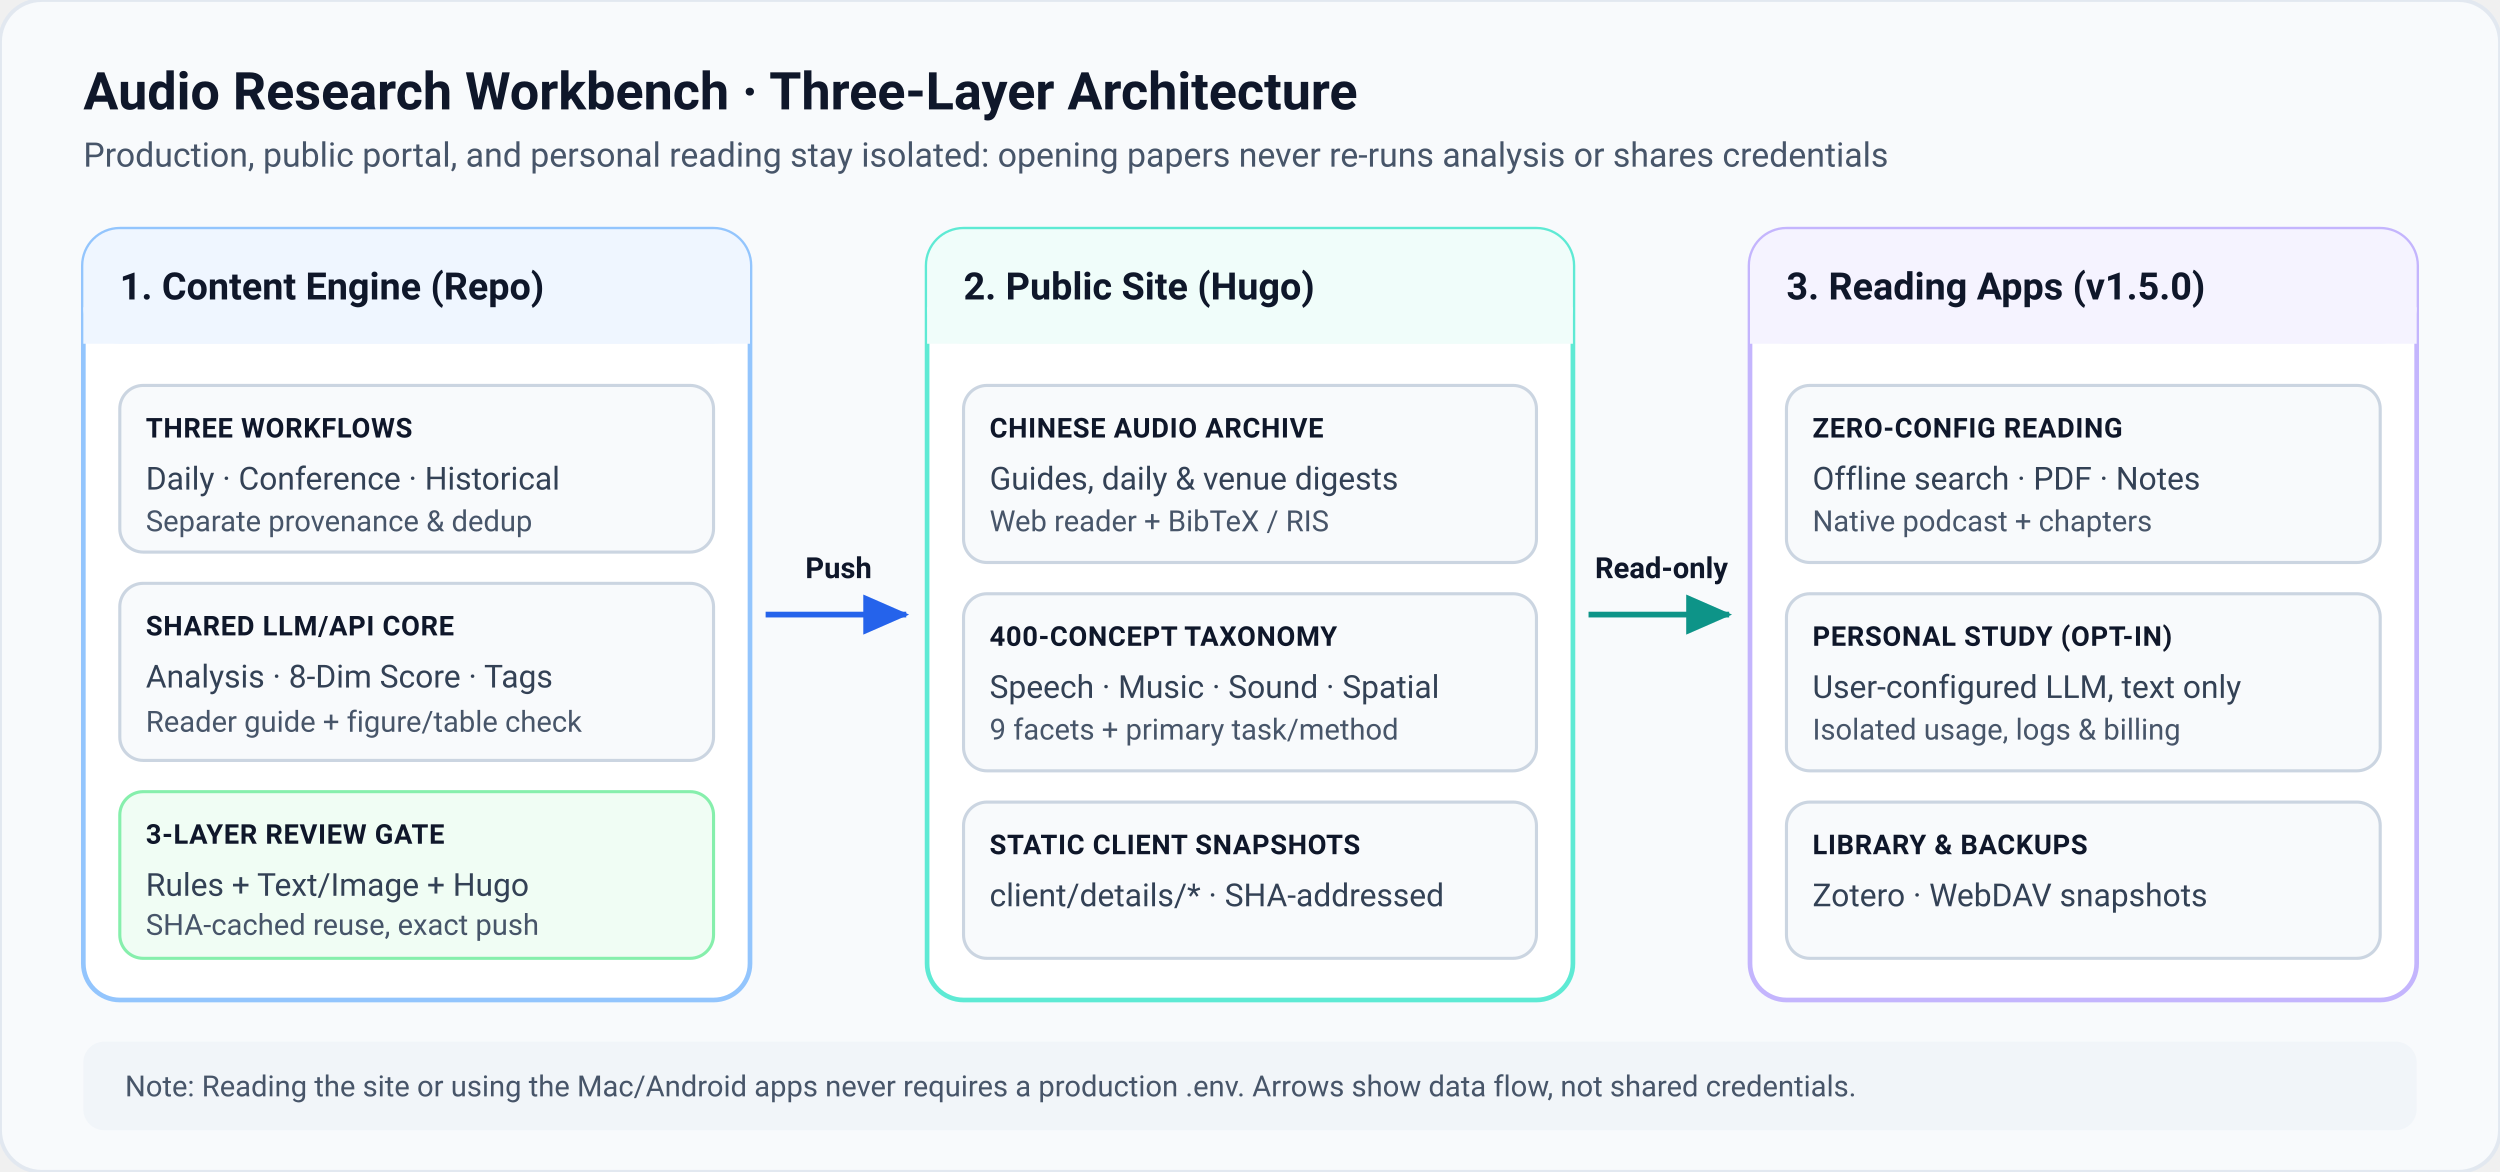
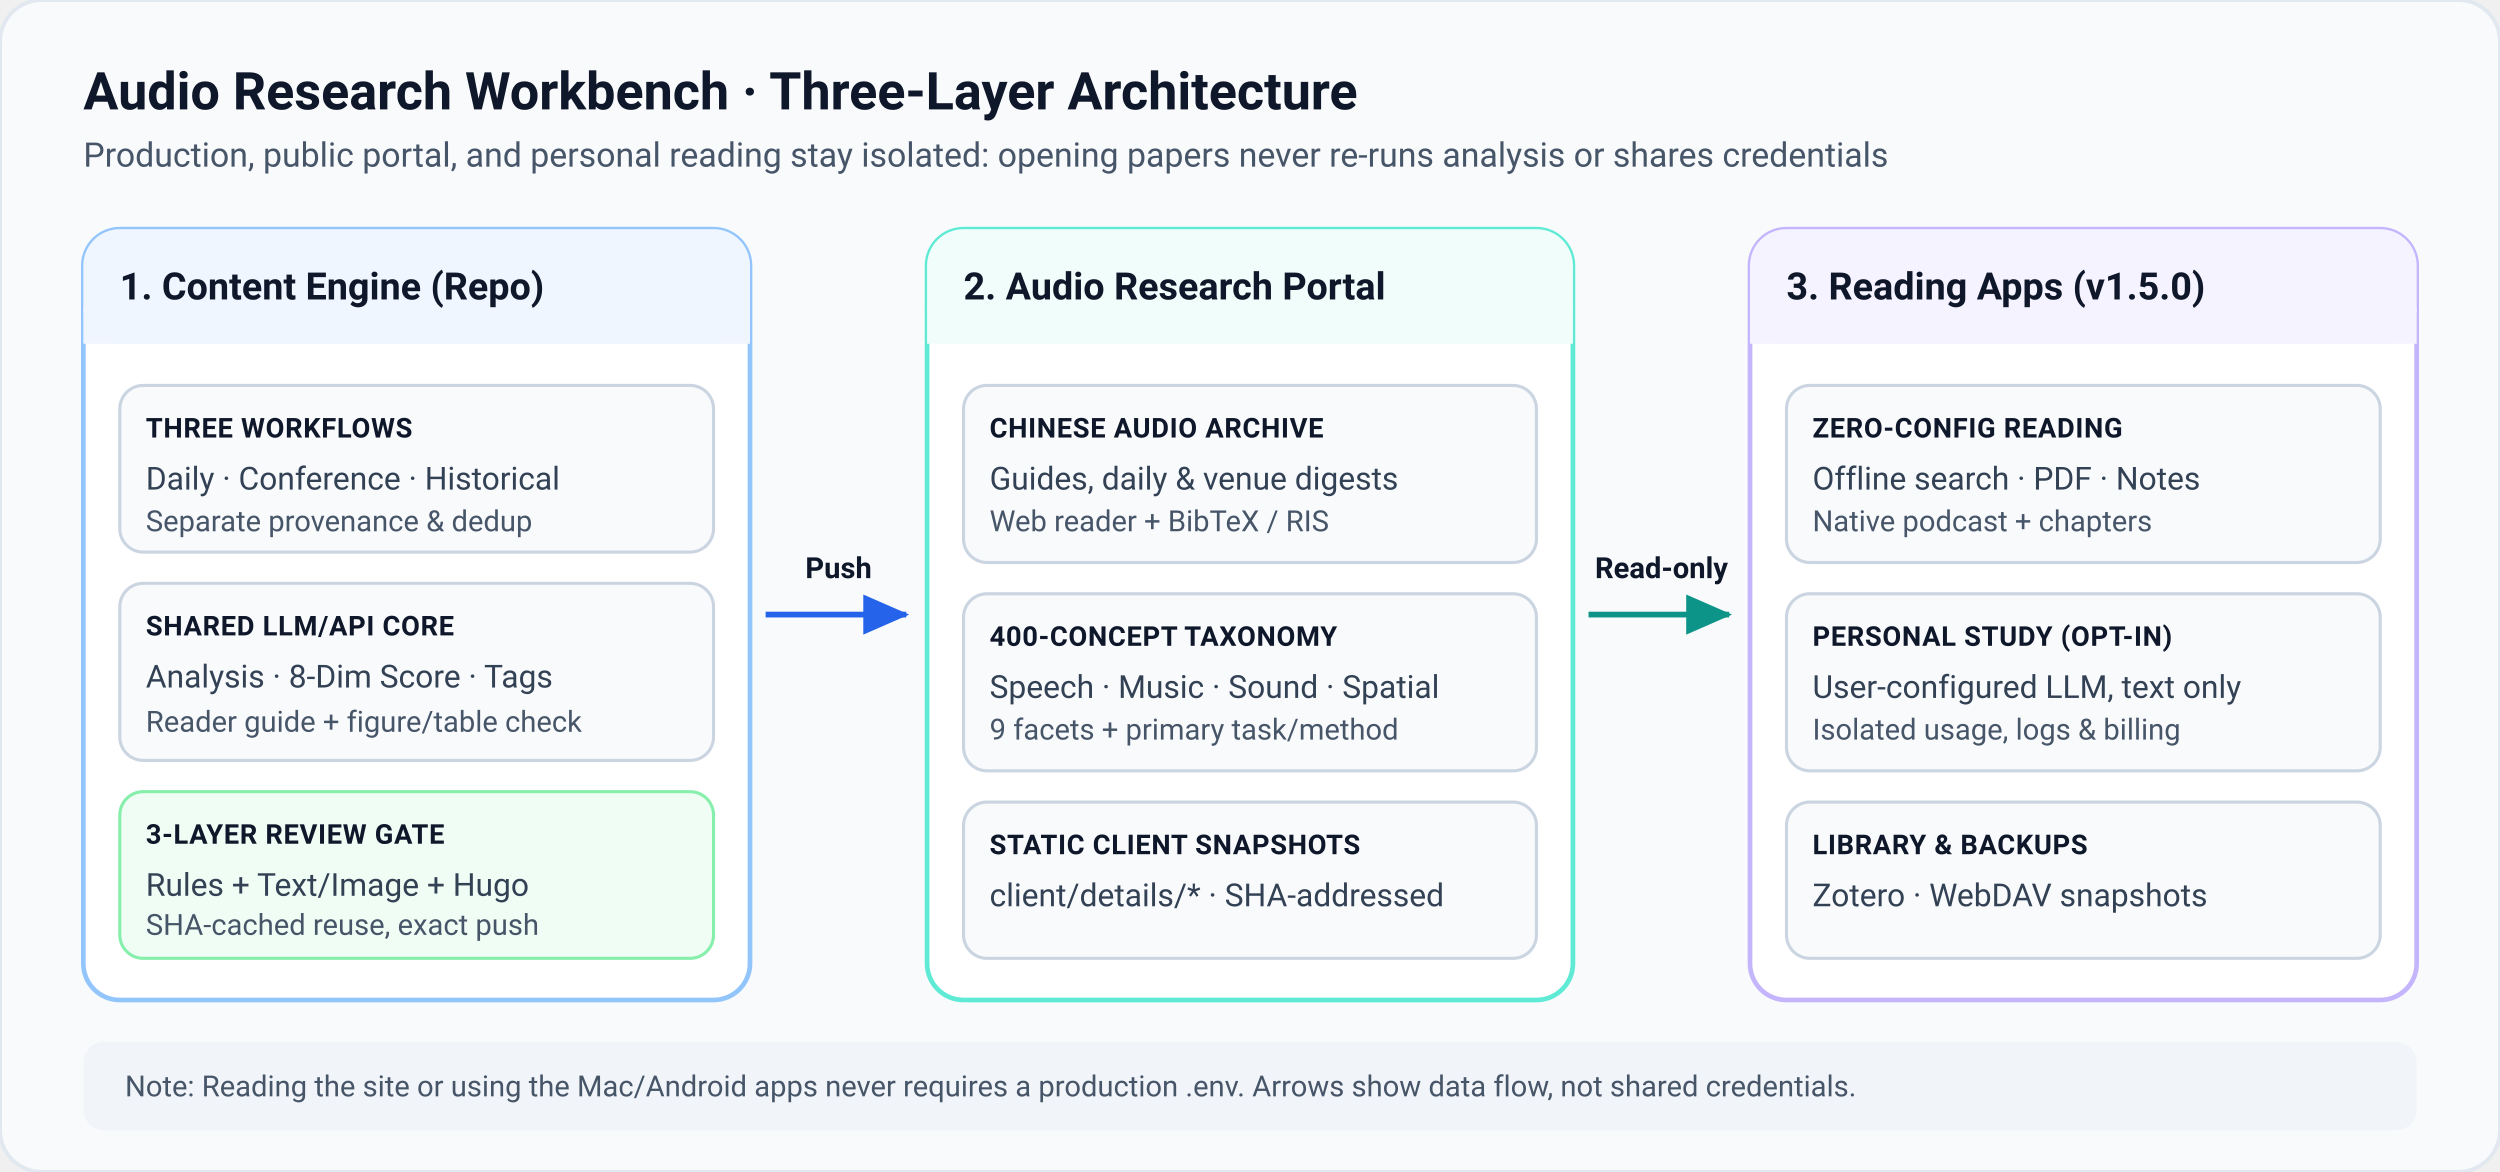
<svg xmlns="http://www.w3.org/2000/svg" width="960" height="450" viewBox="0 0 960 450" role="img" aria-labelledby="title desc">
  <defs>
    <style>
      text { font-family: -apple-system, BlinkMacSystemFont, "Segoe UI", Roboto, Helvetica, Arial, sans-serif; fill: #0f172a; }
      .t-main { font-size: 20px; font-weight: 700; }
      .t-sub { font-size: 13px; fill: #475569; }
      .t-badge { font-size: 10.5px; font-weight: 700; letter-spacing: 0.25px; }
      .t-card { font-size: 14.5px; font-weight: 700; }
      .t-item { font-size: 12.2px; fill: #334155; }
      .t-small { font-size: 11.2px; fill: #475569; }
      .t-edge { font-size: 11.2px; font-weight: 700; }
      .line-solid { fill: none; stroke: #2563eb; stroke-width: 2.2; marker-end: url(#arr-blue); }
      .line-teal { fill: none; stroke: #0d9488; stroke-width: 2.2; marker-end: url(#arr-teal); }
    </style>
    <marker id="arr-blue" markerWidth="9" markerHeight="9" refX="7.5" refY="4.5" orient="auto">
      <path d="M0,1 L8,4.5 L0,8 Z" fill="#2563eb" />
    </marker>
    <marker id="arr-teal" markerWidth="9" markerHeight="9" refX="7.5" refY="4.5" orient="auto">
      <path d="M0,1 L8,4.5 L0,8 Z" fill="#0d9488" />
    </marker>
  </defs>
  <rect width="960" height="450" rx="16" fill="#f8fafc" stroke="#e2e8f0" stroke-width="1.5" />
  <text x="32" y="42" class="t-main">Audio Research Workbench · Three-Layer Architecture</text>
  <text x="32" y="64" class="t-sub">Production, public portal, and personal reading stay isolated: opening papers never re-runs analysis or shares credentials</text>
  <rect x="32" y="88" width="256" height="296" rx="14" fill="#ffffff" stroke="#93c5fd" stroke-width="1.8" />
  <rect x="32" y="88" width="256" height="44" rx="14" fill="#eff6ff" />
  <rect x="32" y="118" width="256" height="14" fill="#eff6ff" />
  <text x="46" y="115" class="t-card" fill="#1d4ed8">1. Content Engine (Repo)</text>
  <rect x="46" y="148" width="228" height="64" rx="9" fill="#f8fafc" stroke="#cbd5e1" stroke-width="1.2" />
  <text x="56" y="168" class="t-badge" fill="#1e40af">THREE WORKFLOWS</text>
  <text x="56" y="188" class="t-item">Daily · Conference · Historical</text>
  <text x="56" y="204" class="t-small">Separate provenance &amp; dedup</text>
  <rect x="46" y="224" width="228" height="68" rx="9" fill="#f8fafc" stroke="#cbd5e1" stroke-width="1.2" />
  <text x="56" y="244" class="t-badge" fill="#1e40af">SHARED LLM/API CORE</text>
  <text x="56" y="264" class="t-item">Analysis · 8-Dim Score · Tags</text>
  <text x="56" y="281" class="t-small">Reader guide + figure/table check</text>
  <rect x="46" y="304" width="228" height="64" rx="9" fill="#f0fdf4" stroke="#86efac" stroke-width="1.2" />
  <text x="56" y="324" class="t-badge" fill="#15803d">3-LAYER REVIEW GATE</text>
  <text x="56" y="344" class="t-item">Rules + Text/Image + Hugo</text>
  <text x="56" y="359" class="t-small">SHA-cached reuse, exact push</text>
  <path d="M294 236 H348" class="line-solid" />
  <text x="322" y="222" text-anchor="middle" class="t-edge" fill="#1d4ed8">Push</text>
  <rect x="356" y="88" width="248" height="296" rx="14" fill="#ffffff" stroke="#5eead4" stroke-width="1.8" />
  <rect x="356" y="88" width="248" height="44" rx="14" fill="#f0fdfa" />
  <rect x="356" y="118" width="248" height="14" fill="#f0fdfa" />
-   <text x="370" y="115" class="t-card" fill="#0f766e">2. Public Site (Hugo)</text>
+   <text x="370" y="115" class="t-card" fill="#0f766e">2. Audio Research Portal</text>
  <rect x="370" y="148" width="220" height="68" rx="9" fill="#f8fafc" stroke="#cbd5e1" stroke-width="1.2" />
  <text x="380" y="168" class="t-badge" fill="#0f766e">CHINESE AUDIO ARCHIVE</text>
  <text x="380" y="188" class="t-item">Guides, daily &amp; venue digests</text>
  <text x="380" y="204" class="t-small">Web reader + BibTeX / RIS</text>
  <rect x="370" y="228" width="220" height="68" rx="9" fill="#f8fafc" stroke="#cbd5e1" stroke-width="1.2" />
  <text x="380" y="248" class="t-badge" fill="#0f766e">400-CONCEPT TAXONOMY</text>
  <text x="380" y="268" class="t-item">Speech · Music · Sound · Spatial</text>
  <text x="380" y="284" class="t-small">9 facets + primary task/method</text>
  <rect x="370" y="308" width="220" height="60" rx="9" fill="#f8fafc" stroke="#cbd5e1" stroke-width="1.2" />
  <text x="380" y="328" class="t-badge" fill="#0f766e">STATIC CLIENT SNAPSHOTS</text>
  <text x="380" y="348" class="t-item">client/details/* · SHA-addressed</text>
  <path d="M610 236 H664" class="line-teal" />
  <text x="638" y="222" text-anchor="middle" class="t-edge" fill="#0f766e">Read-only</text>
  <rect x="672" y="88" width="256" height="296" rx="14" fill="#ffffff" stroke="#c4b5fd" stroke-width="1.8" />
  <rect x="672" y="88" width="256" height="44" rx="14" fill="#f5f3ff" />
  <rect x="672" y="118" width="256" height="14" fill="#f5f3ff" />
  <text x="686" y="115" class="t-card" fill="#5b21b6">3. Reading Apps (v1.5.0)</text>
  <rect x="686" y="148" width="228" height="68" rx="9" fill="#f8fafc" stroke="#cbd5e1" stroke-width="1.2" />
  <text x="696" y="168" class="t-badge" fill="#5b21b6">ZERO-CONFIG READING</text>
  <text x="696" y="188" class="t-item">Offline search · PDF · Notes</text>
  <text x="696" y="204" class="t-small">Native podcast + chapters</text>
  <rect x="686" y="228" width="228" height="68" rx="9" fill="#f8fafc" stroke="#cbd5e1" stroke-width="1.2" />
  <text x="696" y="248" class="t-badge" fill="#5b21b6">PERSONAL STUDY (OPT-IN)</text>
  <text x="696" y="268" class="t-item">User-configured LLM, text only</text>
  <text x="696" y="284" class="t-small">Isolated usage, logs &amp; billing</text>
  <rect x="686" y="308" width="228" height="60" rx="9" fill="#f8fafc" stroke="#cbd5e1" stroke-width="1.2" />
  <text x="696" y="328" class="t-badge" fill="#5b21b6">LIBRARY &amp; BACKUPS</text>
  <text x="696" y="348" class="t-item">Zotero · WebDAV snapshots</text>
  <rect x="32" y="400" width="896" height="34" rx="8" fill="#f1f5f9" />
  <text x="48" y="421" class="t-small">Note: Reading the site or using the Mac/Android apps never requires a production .env. Arrows show data flow, not shared credentials.</text>
</svg>
